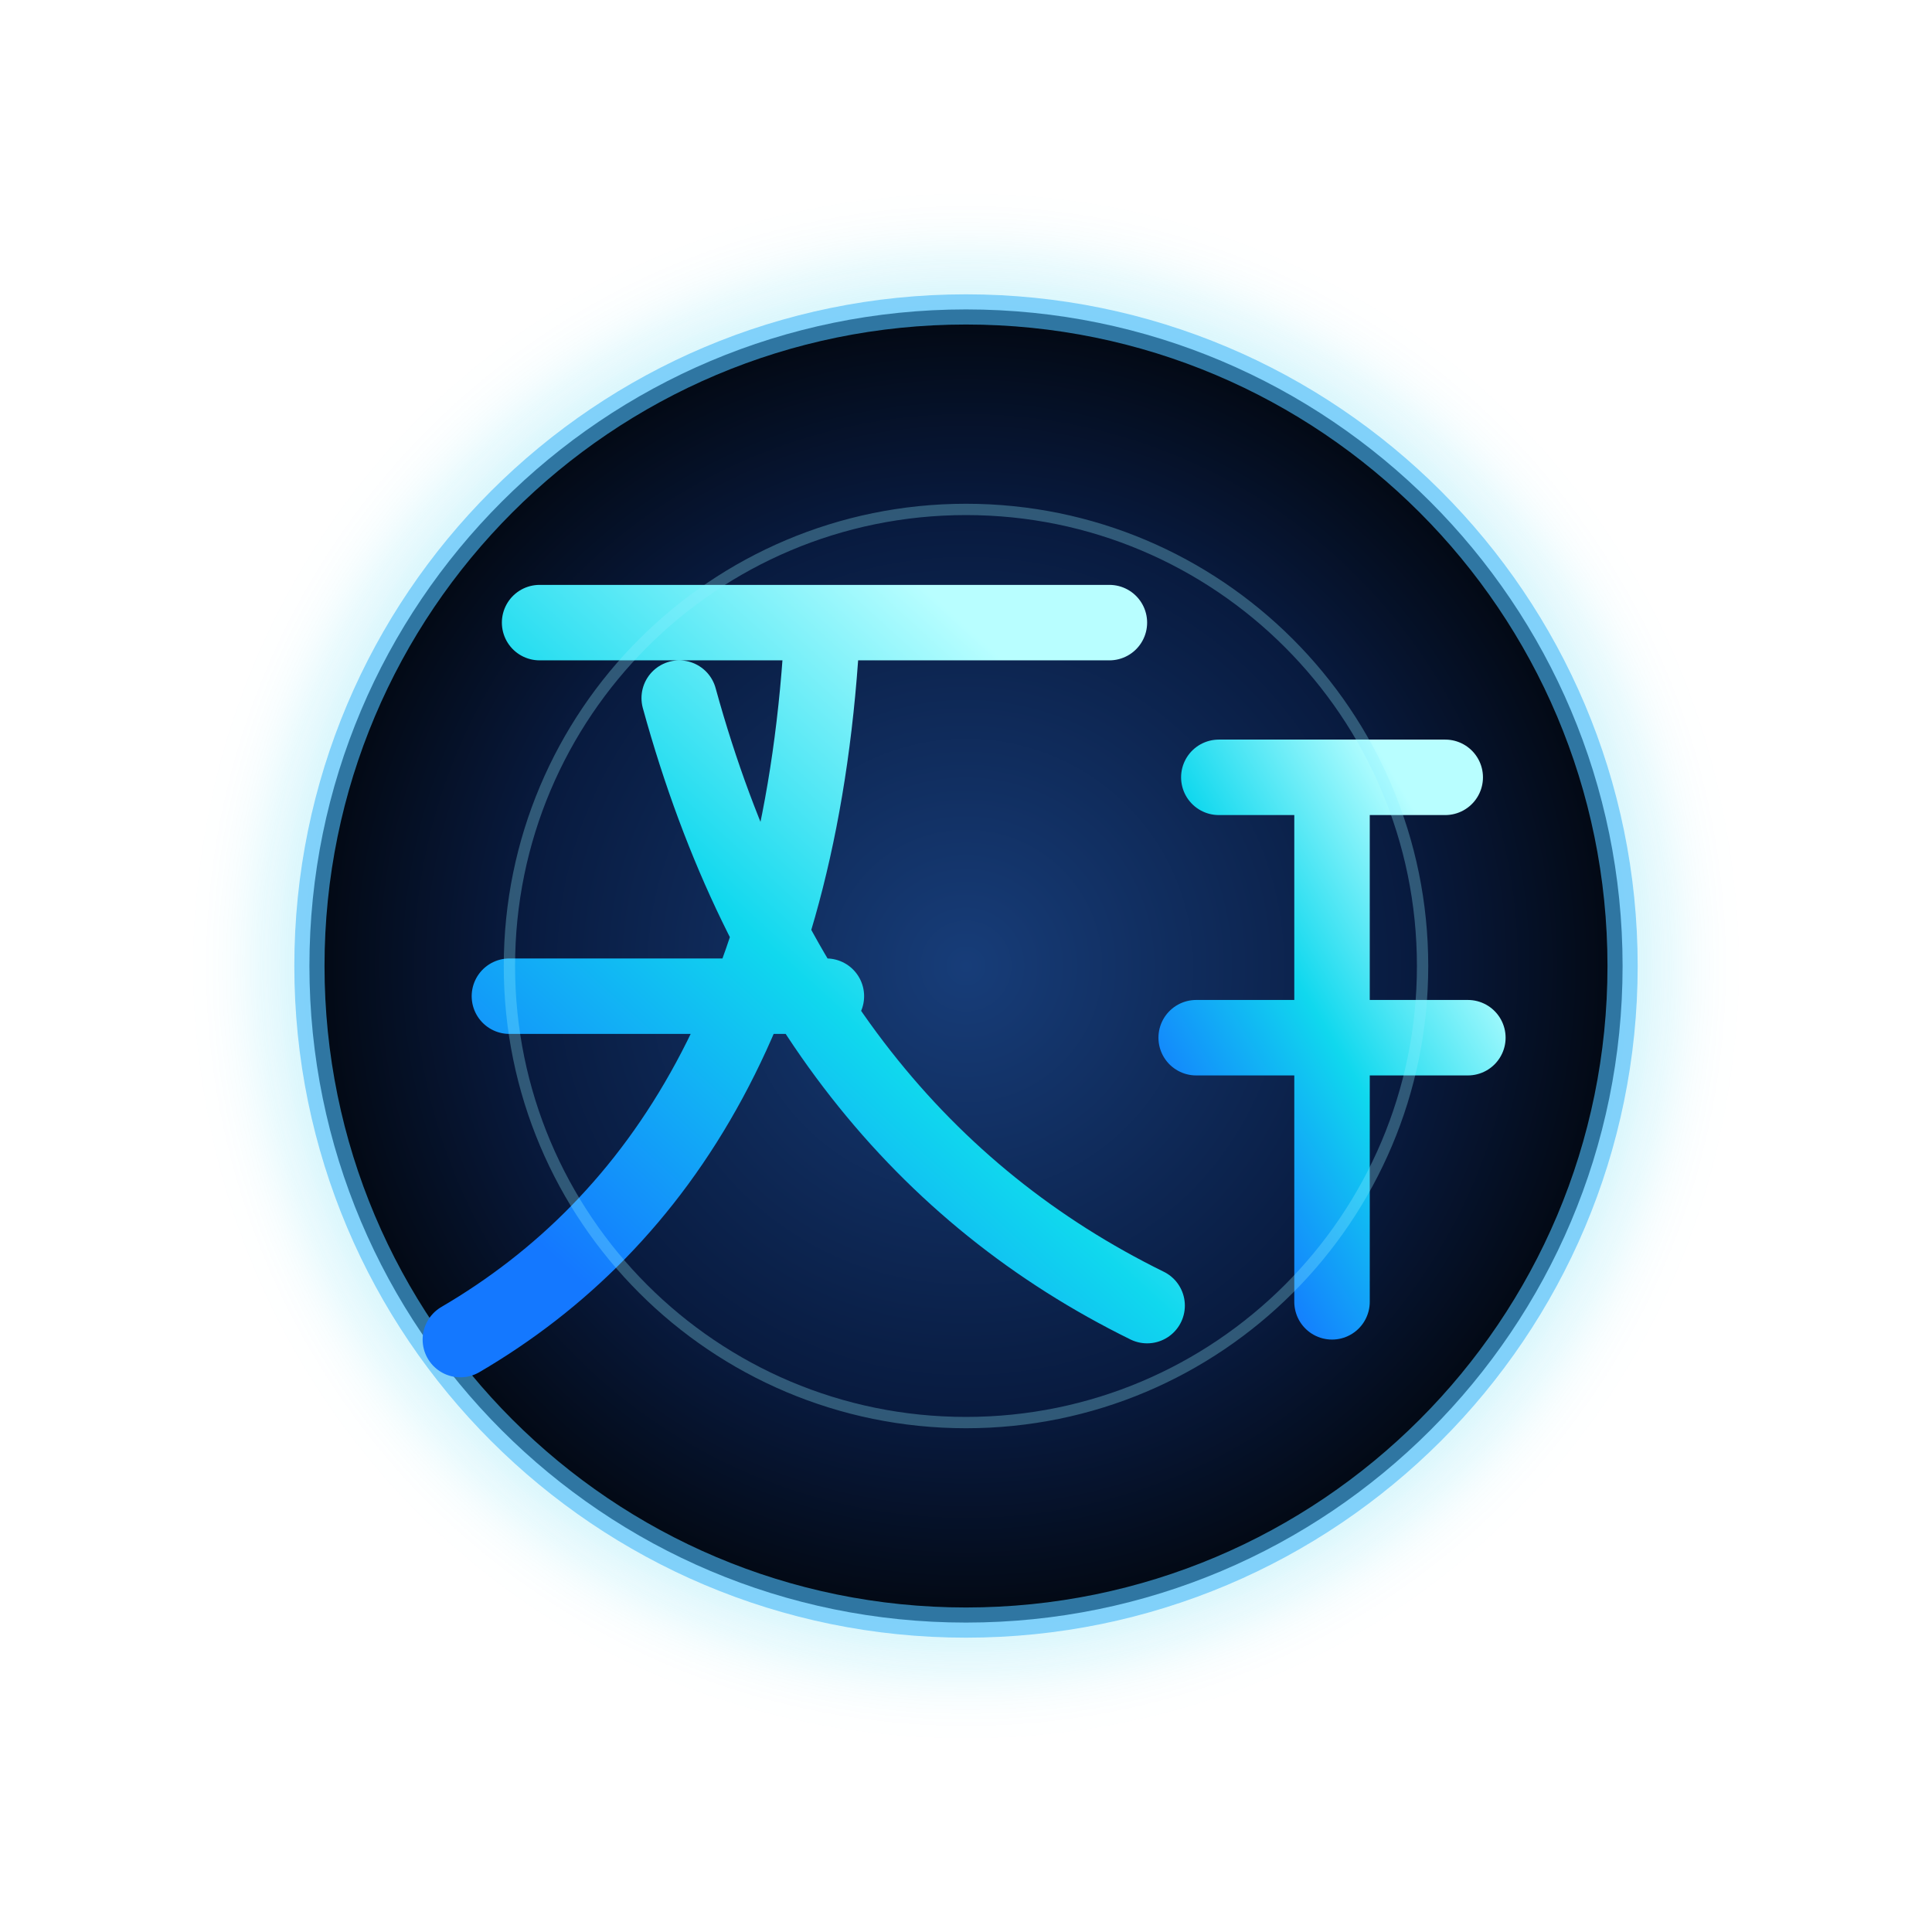
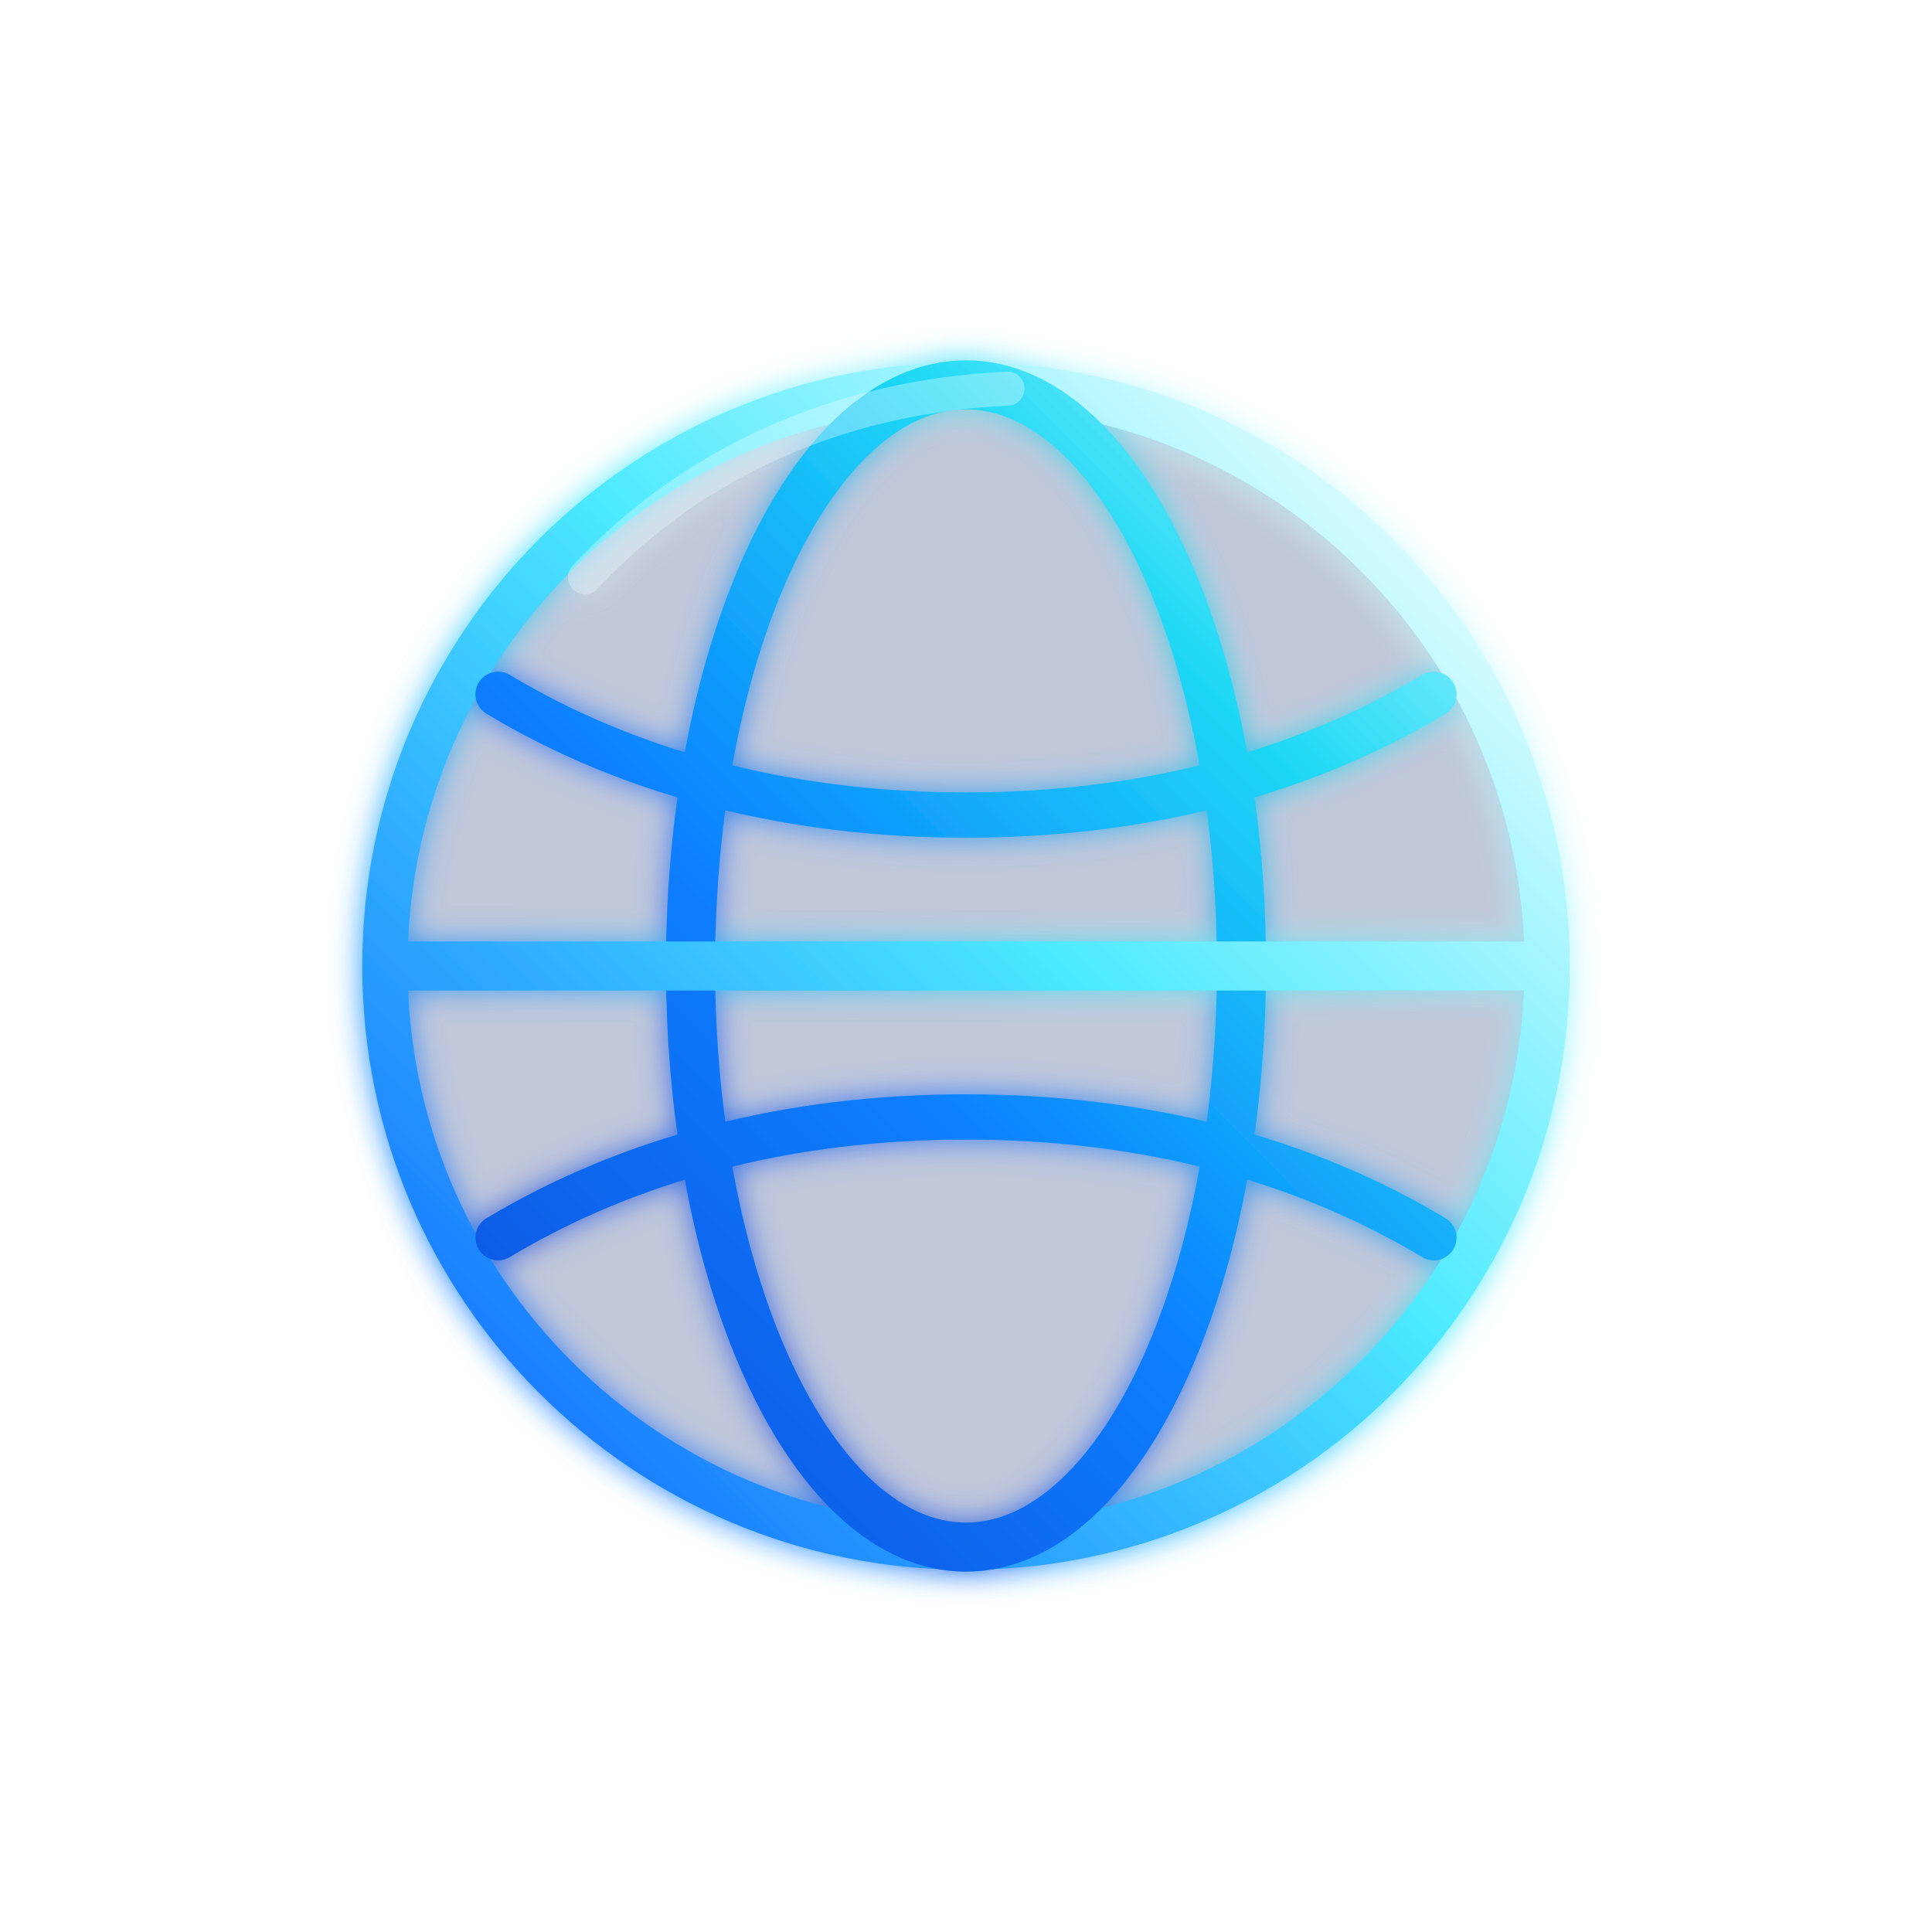
<svg xmlns="http://www.w3.org/2000/svg" viewBox="0 0 512 512" role="img" aria-label="Выбор языка AMRI VPN">
  <defs>
-     <radialGradient id="a">
-       <stop stop-color="#173d79" />
-       <stop offset=".7" stop-color="#081a3e" />
-       <stop offset="1" stop-color="#030914" />
+     <linearGradient id="g" x1="108" y1="402" x2="404" y2="108" gradientUnits="userSpaceOnUse">
+       <stop stop-color="#0648D8" />
+       <stop offset="0.42" stop-color="#087FFF" />
+       <stop offset="0.74" stop-color="#20D9F5" />
+       <stop offset="1" stop-color="#C3FCFF" />
+     </linearGradient>
+     <linearGradient id="e" x1="120" y1="390" x2="390" y2="120" gradientUnits="userSpaceOnUse">
+       <stop stop-color="#126CFF" />
+       <stop offset="0.55" stop-color="#4CEAFF" />
+       <stop offset="1" stop-color="#F3FFFF" />
+     </linearGradient>
+     <radialGradient id="d" cx="0" cy="0" r="1" gradientTransform="translate(184 154) rotate(48) scale(320)">
+       <stop stop-color="#FFFFFF" stop-opacity="0.24" />
+       <stop offset="0.38" stop-color="#FFFFFF" stop-opacity="0.04" />
+       <stop offset="1" stop-color="#001B6A" stop-opacity="0.36" />
    </radialGradient>
-     <linearGradient id="b" x1=".15" y1=".9" x2=".85" y2=".1">
-       <stop stop-color="#1478ff" />
-       <stop offset=".5" stop-color="#10d8ee" />
-       <stop offset="1" stop-color="#b8feff" />
-     </linearGradient>
-     <filter id="g">
-       <feGaussianBlur stdDeviation="9" />
+     <filter id="s" x="-18%" y="-18%" width="136%" height="136%">
+       <feGaussianBlur stdDeviation="4" result="b" />
+       <feMerge>
+         <feMergeNode in="b" />
+         <feMergeNode in="SourceGraphic" />
+       </feMerge>
    </filter>
  </defs>
-   <circle cx="256" cy="256" r="186" fill="#08c8ec" opacity=".18" filter="url(#g)" />
-   <circle cx="256" cy="256" r="174" fill="url(#a)" stroke="#4ab9f8" stroke-opacity=".62" stroke-width="8" />
-   <path d="M143 165h151M218 165c-5 101-43 159-96 190m58-170c22 80 65 132 124 161m-85-82h-84" fill="none" stroke="url(#b)" stroke-linecap="round" stroke-linejoin="round" stroke-width="20" />
-   <path d="M323 206h60m-30 0v139m-36-70h72" fill="none" stroke="url(#b)" stroke-linecap="round" stroke-width="20" />
-   <circle cx="256" cy="256" r="121" fill="none" stroke="#8eefff" stroke-opacity=".3" stroke-width="3" />
+   <g filter="url(#s)">
+     <circle cx="256" cy="256" r="154" fill="url(#d)" stroke="url(#e)" stroke-width="12" />
+     <ellipse cx="256" cy="256" rx="73" ry="154" fill="none" stroke="url(#g)" stroke-width="13" />
+     <path d="M106 256H406" fill="none" stroke="url(#e)" stroke-width="13" stroke-linecap="round" />
+     <path d="M132 184C167 205 209 216 256 216C303 216 345 205 380 184" fill="none" stroke="url(#g)" stroke-width="12" stroke-linecap="round" />
+     <path d="M132 328C167 307 209 296 256 296C303 296 345 307 380 328" fill="none" stroke="url(#g)" stroke-width="12" stroke-linecap="round" />
+     <path d="M155 153C184 122 223 105 267 103" fill="none" stroke="#F3FFFF" stroke-opacity="0.34" stroke-width="9" stroke-linecap="round" />
+   </g>
</svg>
